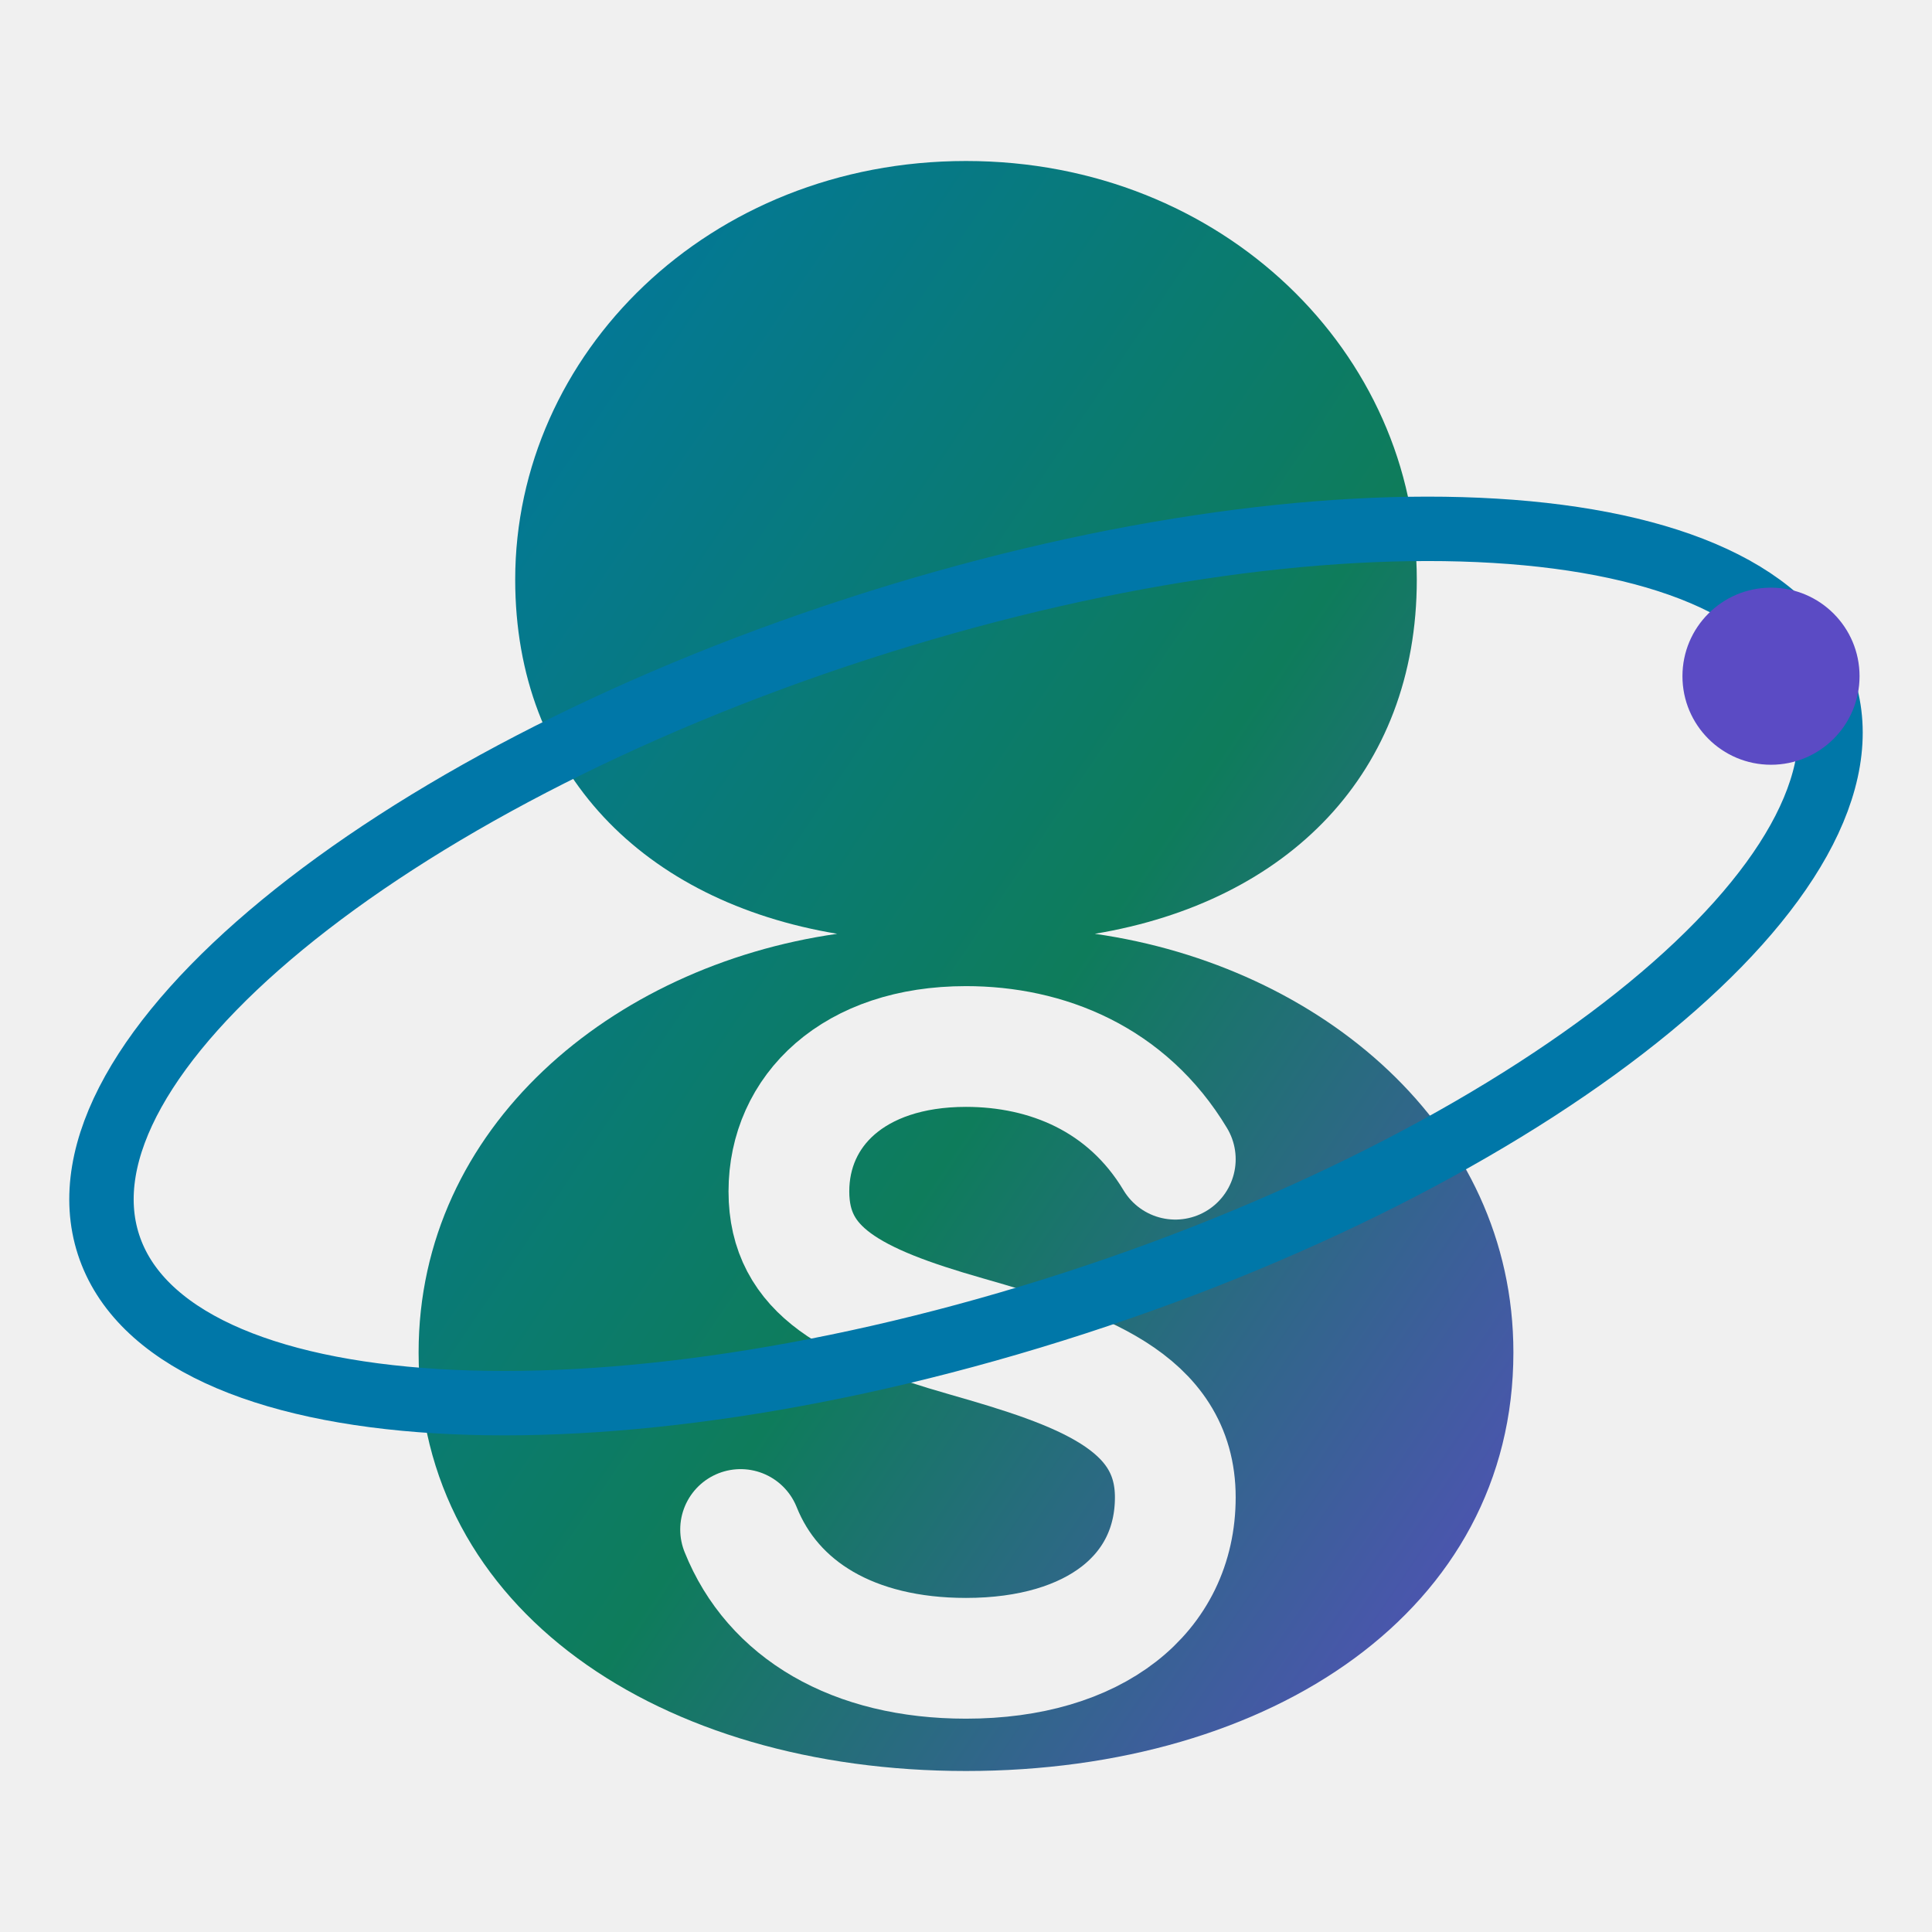
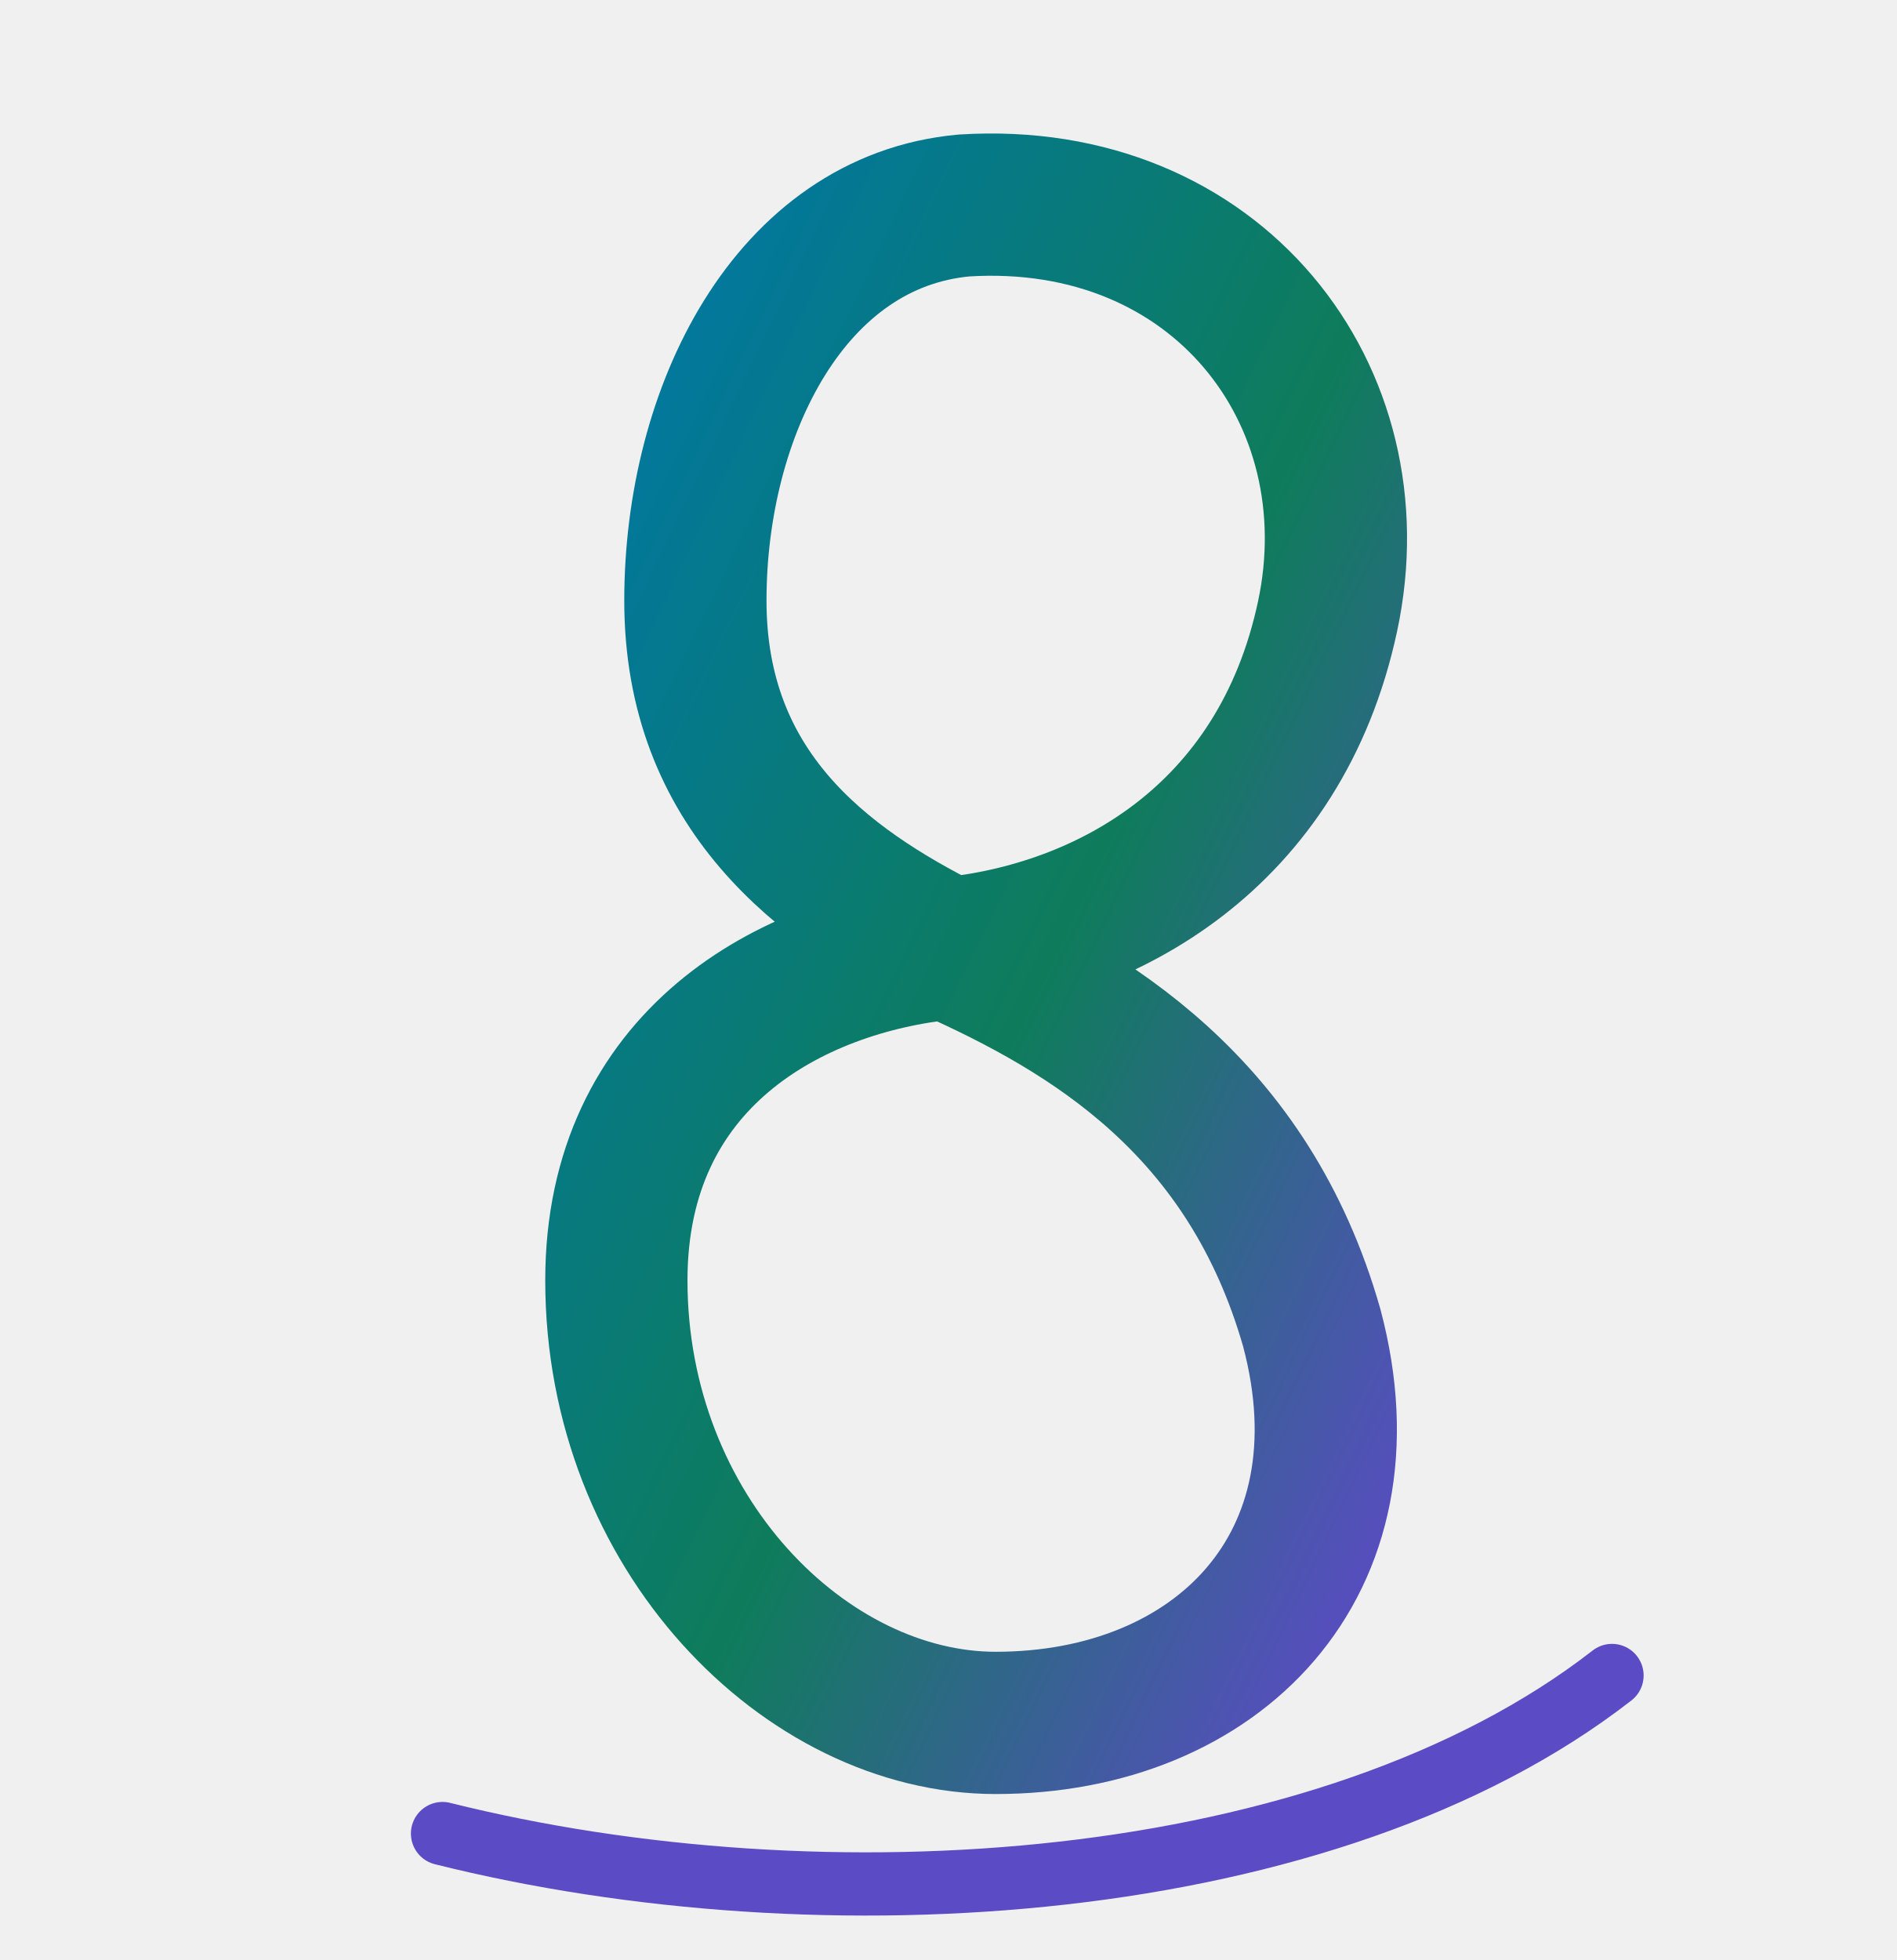
- <svg xmlns="http://www.w3.org/2000/svg" viewBox="0 0 120 120" role="img" aria-label="iv8Sphere logo — a single-stroke 8 folding into an orbit, with an S in the lower loop">
+ <svg xmlns="http://www.w3.org/2000/svg" viewBox="0 0 120 124" role="img" aria-label="iv8Sphere logo option B — brush-stroke 8">
  <defs>
-     <linearGradient id="g" x1="0" y1="0" x2="1" y2="1">
+     <linearGradient id="gB" x1="0" y1="0" x2="1" y2="1">
      <stop offset="0" stop-color="#0077A8" />
      <stop offset=".55" stop-color="#0E7C5B" />
      <stop offset="1" stop-color="#5B4BC4" />
    </linearGradient>
-     <mask id="scut">
-       <rect width="120" height="120" fill="#fff" />
-       <path d="M73 72 C70 67 65 65 60 65 C53 65 49 69 49 74 C49 79 53 81 60 83 C67 85 73 87 73 93 C73 99 68 103 60 103 C53 103 48 100 46 95" fill="none" stroke="#000" stroke-width="7.5" stroke-linecap="round" />
-     </mask>
  </defs>
-   <g mask="url(#scut)">
-     <path fill="url(#g)" d="M60 10 C76 10 88 22 88 36 C88 48 80 56 68 58 C82 60 94 70 94 84 C94 100 79 110 60 110 C41 110 26 100 26 84 C26 70 38 60 52 58 C40 56 32 48 32 36 C32 22 44 10 60 10 Z" />
-   </g>
-   <ellipse cx="60" cy="60" rx="56" ry="22" fill="none" stroke="#0077A8" stroke-width="4" transform="rotate(-18 60 60)" />
-   <circle cx="110" cy="42" r="5.5" fill="#5B4BC4" />
+   <path d="M61 13 C 77 12 87 25 84 39 C 81 53 70 59 60 60 C 50 61 39 67 39 81 C 39 97 51 109 63 109 C 77 109 87 99 83 84 C 79 70 69 64 60 60 C 52 56 44 50 44 38 C 44 26 50 14 61 13 Z" fill="none" stroke="url(#gB)" stroke-width="9" stroke-linecap="round" stroke-linejoin="round" />
+   <path d="M28 116 C 52 122 84 120 102 106" fill="none" stroke="#5B4BC4" stroke-width="4" stroke-linecap="round" />
</svg>
